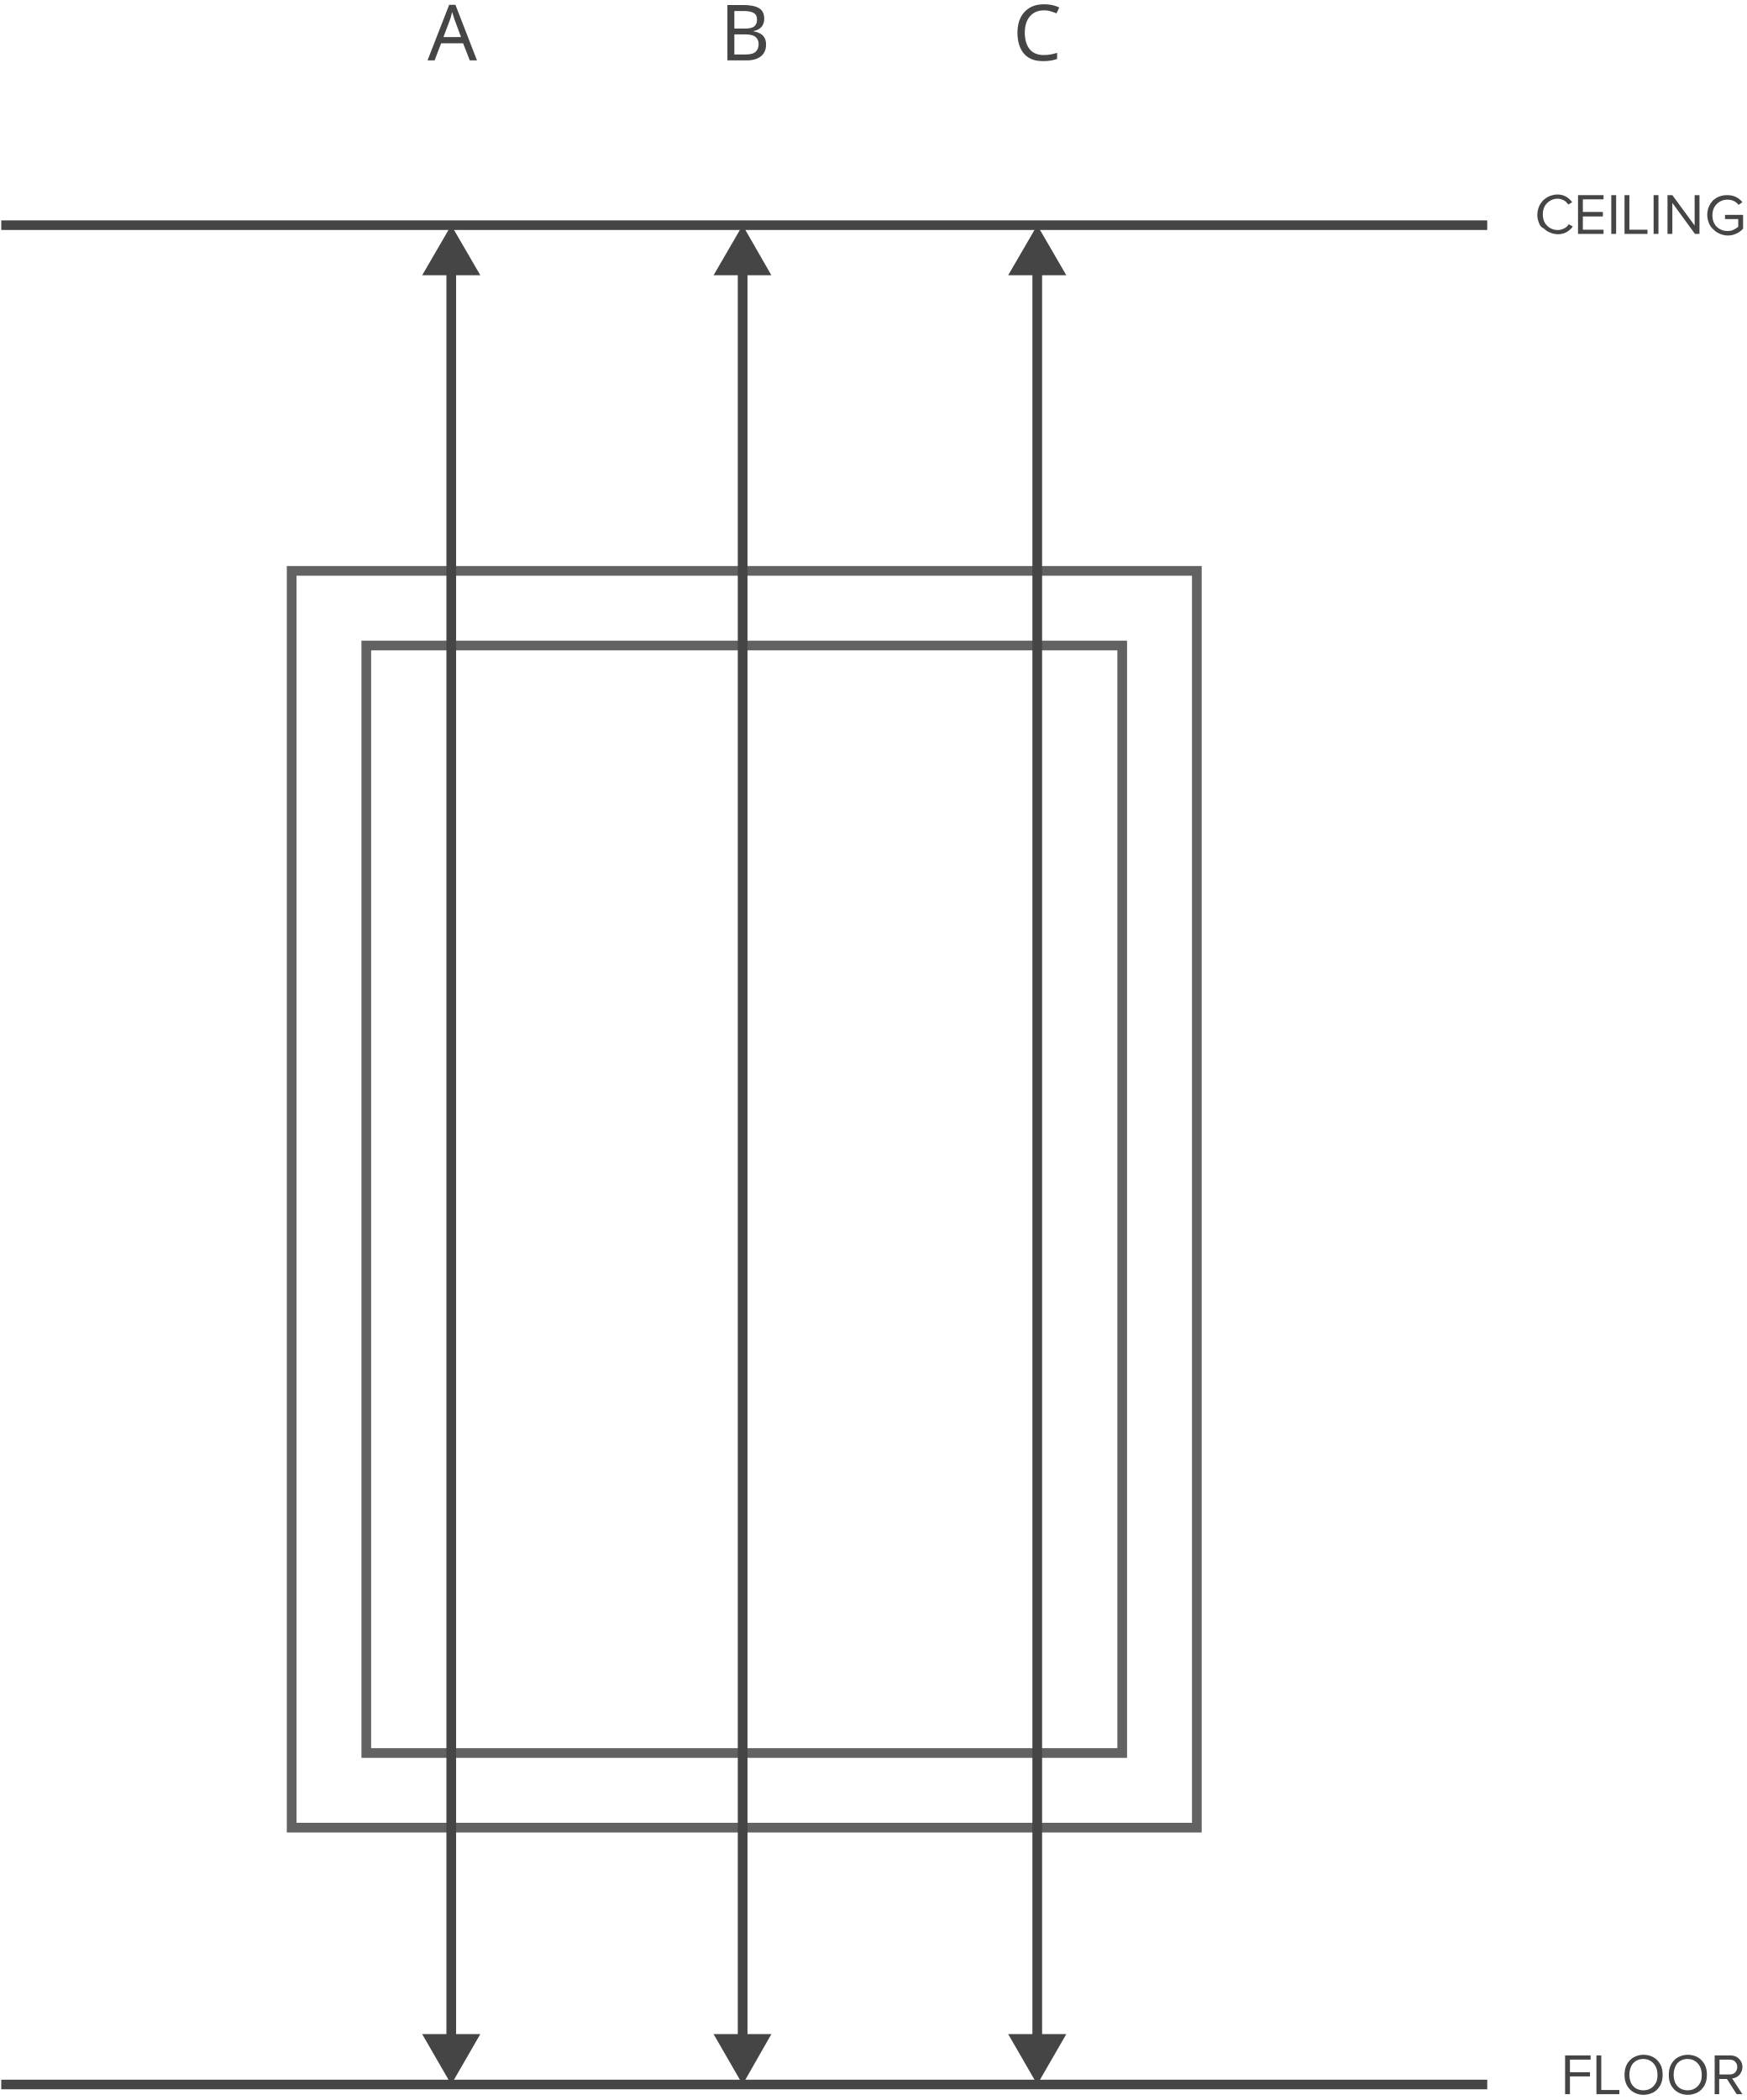
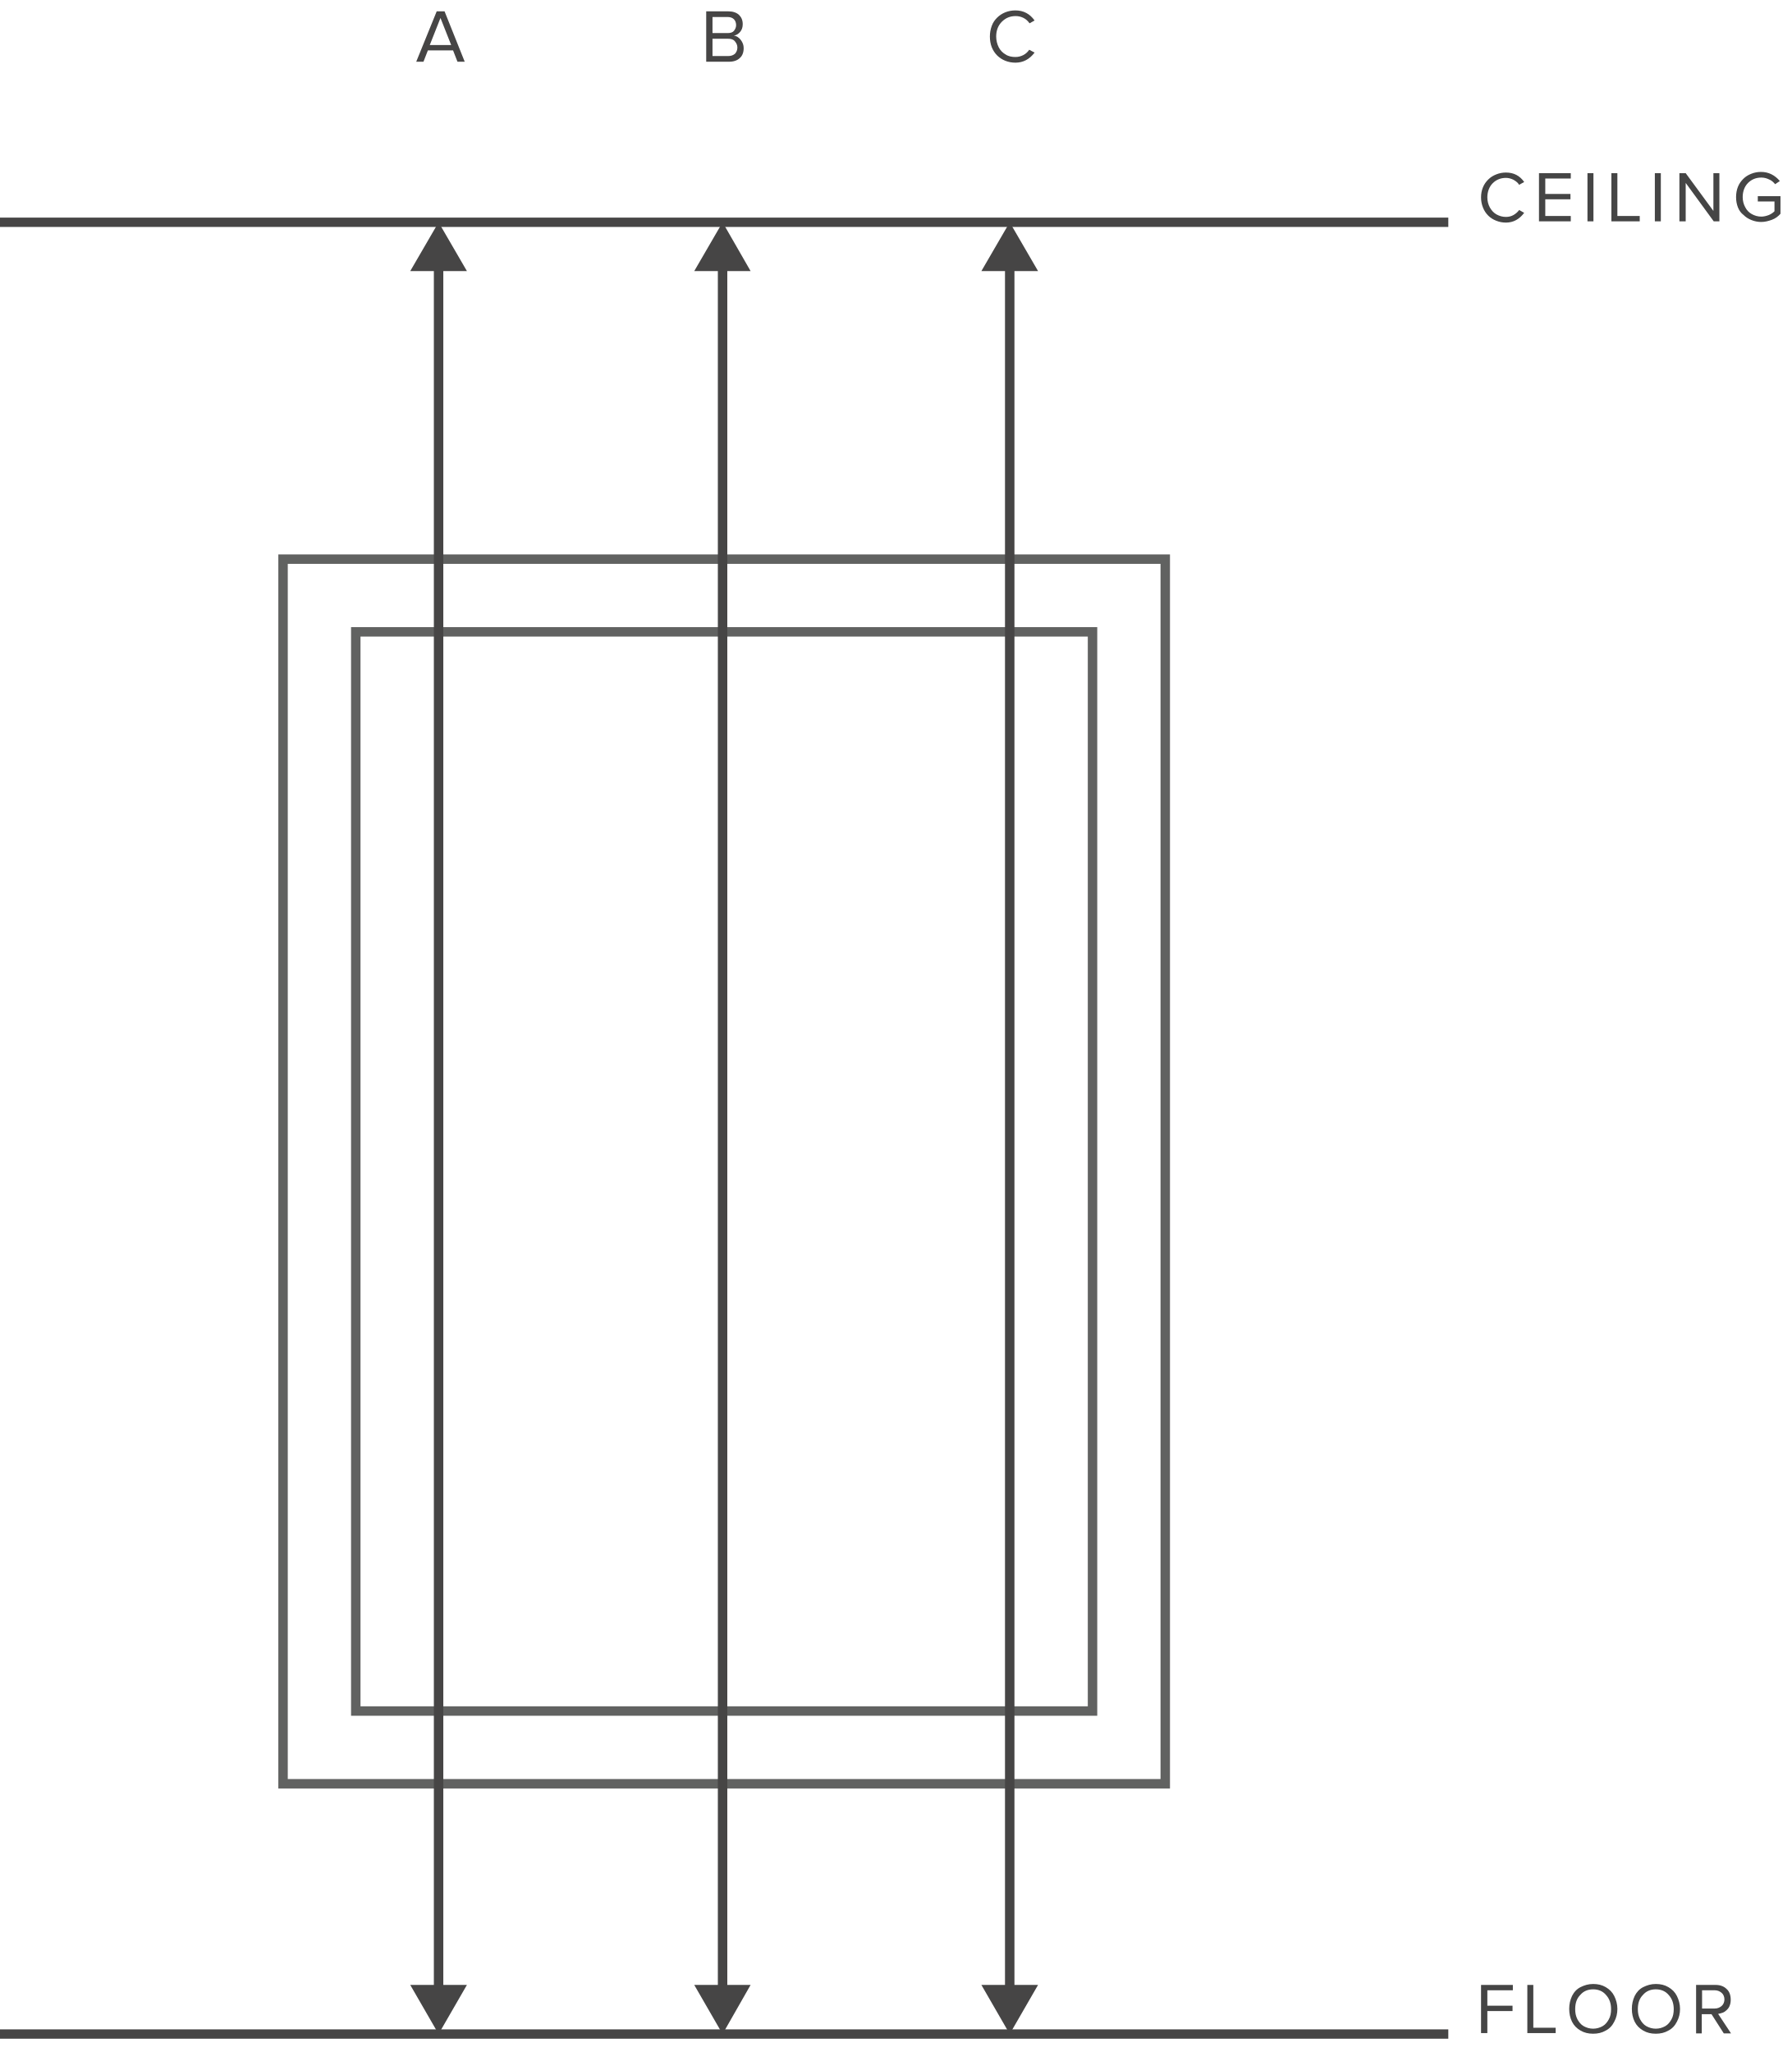
- <svg xmlns="http://www.w3.org/2000/svg" version="1.1" id="Layer_1" x="0px" y="0px" width="203px" height="244px" viewBox="0 0 540 650" enable-background="new 0 0 540 650" xml:space="preserve">
+ <svg xmlns="http://www.w3.org/2000/svg" version="1.1" id="Layer_1" x="0px" y="0px" width="213px" height="244px" viewBox="0 0 569 650" enable-background="new 0 0 569 650" xml:space="preserve">
+   <defs>
+     <style>
+ 			@font-face {
+ 			font-family: "proximanova-nova";
+ 
+ 			src: url('https://doopsalta2.com/Fonts/proxima-nova-three.woff2') format('woff2'),
+ 				url('https://doopsalta2.com/Fonts/proxima-nova-three.woff') format('woff'),
+ 				url('https://doopsalta2.com/Fonts/proxima-nova-three.otf') format('opentype');
+ 			font-style: normal;
+ 			}
+ 		</style>
+   </defs>
  <line fill="none" stroke="#464545" stroke-width="2.968" x1="0" y1="645.2" x2="460" y2="645.2" />
  <g>
-     <path fill="#464545" d="M484.1,648.2v-12h7.9v1.3h-6.4v3.9h6.2v1.3h-6.2v5.5H484.1z" />
-     <path fill="#464545" d="M493.8,648.2v-12h1.5v10.7h5.6v1.3H493.8z" />
-     <path fill="#464545" d="M503.2,645.4c-0.5-0.9-0.7-2-0.7-3.2s0.2-2.2,0.7-3.2c0.5-0.9,1.2-1.7,2.1-2.2s1.9-0.8,3.1-0.8   c1.2,0,2.2,0.3,3.1,0.8c0.9,0.5,1.6,1.3,2.1,2.2c0.5,0.9,0.7,2,0.7,3.2s-0.2,2.2-0.7,3.2c-0.5,0.9-1.2,1.7-2.1,2.2   c-0.9,0.5-2,0.8-3.1,0.8c-1.2,0-2.2-0.3-3.1-0.8C504.4,647.1,503.7,646.3,503.2,645.4z M504,642.2c0,0.9,0.2,1.8,0.5,2.5   s0.9,1.3,1.5,1.7c0.7,0.4,1.5,0.6,2.3,0.6c0.9,0,1.7-0.2,2.3-0.6c0.7-0.4,1.2-1,1.6-1.7c0.4-0.7,0.5-1.6,0.5-2.5   c0-1.4-0.4-2.6-1.2-3.5c-0.8-0.9-1.9-1.4-3.2-1.4c-1.3,0-2.4,0.5-3.2,1.4C504.4,639.6,504,640.8,504,642.2z" />
-     <path fill="#464545" d="M516.9,645.4c-0.5-0.9-0.7-2-0.7-3.2s0.2-2.2,0.7-3.2c0.5-0.9,1.2-1.7,2.1-2.2s1.9-0.8,3.1-0.8   c1.2,0,2.2,0.3,3.1,0.8s1.6,1.3,2.1,2.2c0.5,0.9,0.7,2,0.7,3.2s-0.2,2.2-0.7,3.2c-0.5,0.9-1.2,1.7-2.1,2.2c-0.9,0.5-2,0.8-3.1,0.8   c-1.2,0-2.2-0.3-3.1-0.8C518.1,647.1,517.4,646.3,516.9,645.4z M517.7,642.2c0,0.9,0.2,1.8,0.5,2.5s0.9,1.3,1.5,1.7   c0.7,0.4,1.5,0.6,2.3,0.6c0.9,0,1.7-0.2,2.3-0.6c0.7-0.4,1.2-1,1.6-1.7c0.4-0.7,0.5-1.6,0.5-2.5c0-1.4-0.4-2.6-1.2-3.5   c-0.8-0.9-1.9-1.4-3.2-1.4c-1.3,0-2.4,0.5-3.2,1.4C518.1,639.6,517.7,640.8,517.7,642.2z" />
-     <path fill="#464545" d="M530.4,648.2v-12h4.8c1.1,0,2,0.3,2.7,1c0.7,0.7,1.1,1.5,1.1,2.6c0,0.5-0.1,1-0.3,1.4   c-0.2,0.4-0.4,0.8-0.7,1.1s-0.6,0.5-1,0.7c-0.4,0.2-0.8,0.3-1.2,0.3l3.2,4.9h-1.8l-3-4.7h-2.4v4.7H530.4z M531.9,642.1h3.1   c0.7,0,1.3-0.2,1.7-0.6s0.7-1,0.7-1.7s-0.2-1.2-0.7-1.7c-0.4-0.4-1-0.6-1.7-0.6h-3.1V642.1z" />
-   </g>
-   <g>
-     <text transform="matrix(1 0 0 1 131.9525 18.692)" fill="#464545" font-family="'ProximaNova-Regular'" font-size="24">A</text>
-     <text transform="matrix(1 0 0 1 222.4534 18.692)" fill="#464545" font-family="'ProximaNova-Regular'" font-size="24">B</text>
-     <text transform="matrix(1 0 0 1 313.097 18.692)" fill="#464545" font-family="'ProximaNova-Regular'" font-size="24">C</text>
+     <g>
+       <path fill="#464545" d="M132.2,18.7l6.5-16h2.5l6.4,16h-2.3l-1.4-3.6h-8l-1.4,3.6H132.2z M136.5,13.4h6.8l-3.4-8.6L136.5,13.4z" />
+     </g>
+     <g>
+       <path fill="#464545" d="M224.3,18.7v-16h7.1c1.4,0,2.5,0.4,3.3,1.1c0.8,0.8,1.2,1.7,1.2,3c0,1-0.3,1.8-0.8,2.4s-1.2,1.1-2,1.2    c0.8,0.1,1.6,0.6,2.2,1.4c0.6,0.8,0.9,1.6,0.9,2.6c0,1.3-0.4,2.4-1.2,3.1c-0.8,0.8-2,1.2-3.4,1.2H224.3z M226.3,9.6h4.8    c0.9,0,1.6-0.2,2-0.7s0.7-1.1,0.7-1.8s-0.2-1.4-0.7-1.9s-1.2-0.7-2-0.7h-4.8V9.6z M226.3,16.9h4.9c0.9,0,1.6-0.2,2.2-0.7    c0.5-0.5,0.8-1.2,0.8-2s-0.3-1.4-0.8-2s-1.2-0.8-2.2-0.8h-4.9V16.9z" />
+     </g>
+     <g>
+       <path fill="#464545" d="M315,14.1c-0.4-1-0.6-2.2-0.6-3.4s0.2-2.3,0.6-3.4s1-1.9,1.7-2.6s1.6-1.3,2.6-1.7s2.1-0.6,3.2-0.6    c2.6,0,4.6,1.1,6.1,3.2L327,6.5c-0.5-0.7-1.1-1.3-1.9-1.7s-1.6-0.6-2.5-0.6c-1.8,0-3.2,0.6-4.4,1.8s-1.8,2.8-1.8,4.7    c0,1.2,0.3,2.4,0.8,3.4s1.3,1.8,2.2,2.3c0.9,0.6,2,0.8,3.1,0.8c0.9,0,1.7-0.2,2.5-0.6s1.4-1,1.9-1.7l1.7,0.9    c-1.6,2.1-3.6,3.2-6.1,3.2c-1.1,0-2.2-0.2-3.2-0.6s-1.9-1-2.6-1.7C316,16,315.4,15.1,315,14.1z" />
+     </g>
    <g>
      <rect x="89.9" y="176.7" fill="none" stroke="#616261" stroke-width="3" stroke-miterlimit="10" width="280.2" height="389" />
      <rect x="113" y="199.8" fill="none" stroke="#616261" stroke-width="3" stroke-miterlimit="10" width="234" height="342.8" />
    </g>
    <g>
      <g>
        <g>
          <line fill="none" stroke="#464545" stroke-width="3" x1="320.7" y1="82.6" x2="320.7" y2="632.3" />
          <g>
            <polygon fill="#464545" points="311.7,85.2 320.7,69.7 329.7,85.2      " />
          </g>
          <g>
            <polygon fill="#464545" points="311.7,629.6 320.7,645.2 329.7,629.6      " />
          </g>
        </g>
      </g>
      <g>
        <g>
          <line fill="none" stroke="#464545" stroke-width="3" x1="229.5" y1="82.6" x2="229.5" y2="632.3" />
          <g>
            <polygon fill="#464545" points="220.5,85.2 229.5,69.7 238.4,85.2      " />
          </g>
          <g>
            <polygon fill="#464545" points="220.5,629.6 229.5,645.2 238.4,629.6      " />
          </g>
        </g>
      </g>
      <g>
        <g>
          <line fill="none" stroke="#464545" stroke-width="3" x1="139.3" y1="82.6" x2="139.3" y2="632.3" />
          <g>
            <polygon fill="#464545" points="130.3,85.2 139.3,69.7 148.3,85.2      " />
          </g>
          <g>
            <polygon fill="#464545" points="130.3,629.6 139.3,645.2 148.3,629.6      " />
          </g>
        </g>
      </g>
    </g>
  </g>
  <line fill="none" stroke="#464545" stroke-width="2.968" x1="0" y1="69.7" x2="460" y2="69.7" />
  <g>
-     <path fill="#464545" d="M476,69c-0.3-0.8-0.5-1.6-0.5-2.5s0.2-1.7,0.5-2.5c0.3-0.8,0.8-1.4,1.3-2c0.6-0.5,1.2-1,2-1.3   c0.8-0.3,1.6-0.5,2.4-0.5c1.9,0,3.4,0.8,4.6,2.4l-1.2,0.7c-0.4-0.5-0.8-1-1.4-1.3s-1.2-0.5-1.9-0.5c-1.3,0-2.4,0.5-3.3,1.4   c-0.9,0.9-1.3,2.1-1.3,3.5c0,0.9,0.2,1.8,0.6,2.5c0.4,0.7,1,1.3,1.7,1.7c0.7,0.4,1.5,0.6,2.4,0.6c0.7,0,1.3-0.2,1.9-0.5   c0.6-0.3,1.1-0.7,1.4-1.3l1.3,0.7c-1.2,1.6-2.7,2.4-4.6,2.4c-0.9,0-1.7-0.2-2.4-0.5c-0.8-0.3-1.4-0.7-2-1.3   C476.7,70.4,476.3,69.8,476,69z" />
-     <path fill="#464545" d="M488.1,72.4v-12h7.9v1.3h-6.4v3.9h6.2V67h-6.2v4.1h6.4v1.3H488.1z" />
-     <path fill="#464545" d="M498.4,72.4v-12h1.5v12H498.4z" />
-     <path fill="#464545" d="M502.5,72.4v-12h1.5v10.7h5.6v1.3H502.5z" />
-     <path fill="#464545" d="M511.5,72.4v-12h1.5v12H511.5z" />
-     <path fill="#464545" d="M515.8,72.4v-12h1.5l6.9,9.4v-9.4h1.5v12h-1.4l-7-9.6v9.6H515.8z" />
-     <path fill="#464545" d="M528.6,69c-0.3-0.8-0.5-1.6-0.5-2.5c0-0.9,0.2-1.8,0.5-2.5c0.3-0.8,0.8-1.4,1.3-2c0.6-0.5,1.2-0.9,2-1.2   c0.8-0.3,1.6-0.4,2.4-0.4c1.9,0,3.5,0.7,4.7,2.2l-1.2,0.8c-0.4-0.5-0.9-0.9-1.5-1.2c-0.6-0.3-1.3-0.4-2-0.4c-1.3,0-2.4,0.5-3.3,1.4   c-0.9,0.9-1.3,2.1-1.3,3.5c0,0.9,0.2,1.8,0.6,2.5c0.4,0.8,1,1.3,1.7,1.7c0.7,0.4,1.5,0.6,2.4,0.6c0.7,0,1.3-0.1,1.9-0.4   c0.6-0.3,1-0.6,1.4-0.9v-2.4h-4.1v-1.3h5.6v4.3c-0.6,0.6-1.3,1.2-2.1,1.5c-0.8,0.4-1.7,0.6-2.6,0.6c-0.8,0-1.7-0.2-2.4-0.5   c-0.8-0.3-1.4-0.7-2-1.3C529.3,70.4,528.9,69.8,528.6,69z" />
+     <g>
+       <path fill="#454545" d="M471,65c-0.4-1-0.6-2.1-0.6-3.2c0-1.2,0.2-2.2,0.6-3.2c0.4-1,1-1.8,1.7-2.5c0.7-0.7,1.5-1.2,2.5-1.6    c1-0.4,2-0.6,3.1-0.6c2.5,0,4.4,1,5.8,3l-1.6,0.9c-0.4-0.7-1.1-1.2-1.8-1.6c-0.8-0.4-1.6-0.6-2.4-0.6c-1.7,0-3.1,0.6-4.2,1.7    s-1.7,2.7-1.7,4.5c0,1.2,0.3,2.3,0.8,3.2s1.2,1.7,2.1,2.2c0.9,0.5,1.9,0.8,3,0.8c0.9,0,1.7-0.2,2.4-0.6s1.4-1,1.8-1.6l1.6,0.9    c-1.5,2-3.4,3.1-5.8,3.1c-1.1,0-2.1-0.2-3.1-0.6c-1-0.4-1.8-0.9-2.5-1.6C471.9,66.8,471.4,66,471,65z" />
+       <path fill="#454545" d="M488.8,69.4V54.1h10.1v1.7h-8.1v4.9h8v1.7h-8v5.3h8.1v1.7H488.8z" />
+       <path fill="#454545" d="M504.2,69.4V54.1h1.9v15.3H504.2z" />
+       <path fill="#454545" d="M511.8,69.4V54.1h1.9v13.6h7.1v1.7H511.8z" />
+       <path fill="#454545" d="M525.6,69.4V54.1h1.9v15.3H525.6z" />
+       <path fill="#454545" d="M533.4,69.4V54.1h2l8.8,12v-12h1.9v15.3h-1.8l-8.9-12.2v12.2H533.4z" />
+       <path fill="#454545" d="M552,65c-0.4-1-0.6-2.1-0.6-3.3s0.2-2.3,0.6-3.3s1-1.8,1.7-2.5c0.7-0.7,1.5-1.2,2.5-1.6    c1-0.4,2-0.6,3.1-0.6c2.4,0,4.4,1,6,2.9l-1.5,1c-0.5-0.6-1.1-1.2-1.9-1.5c-0.8-0.4-1.6-0.6-2.5-0.6c-1.7,0-3.1,0.6-4.2,1.7    s-1.7,2.7-1.7,4.5c0,1.2,0.3,2.3,0.8,3.2c0.5,1,1.2,1.7,2.1,2.2c0.9,0.5,1.9,0.8,3,0.8c0.8,0,1.6-0.2,2.4-0.5    c0.7-0.3,1.3-0.7,1.8-1.2v-3.1h-5.3v-1.7h7.2V67c-0.7,0.8-1.6,1.5-2.7,1.9s-2.2,0.7-3.4,0.7c-1.1,0-2.1-0.2-3.1-0.6    c-1-0.4-1.8-0.9-2.5-1.6C553,66.8,552.4,66,552,65z" />
+     </g>
+   </g>
+   <g>
+     <g>
+       <path fill="#454545" d="M470.4,644.9v-15.3h10.1v1.7h-8.1v4.9h8v1.7h-8v7H470.4z" />
+       <path fill="#454545" d="M485.1,644.9v-15.3h1.9v13.6h7.1v1.7H485.1z" />
+       <path fill="#454545" d="M499.3,641.3c-0.6-1.2-0.9-2.6-0.9-4.1s0.3-2.8,0.9-4.1c0.6-1.2,1.5-2.2,2.7-2.8s2.5-1,4-1    c1.5,0,2.8,0.3,4,1c1.2,0.7,2.1,1.6,2.7,2.8c0.6,1.2,1,2.6,1,4.1s-0.3,2.8-1,4.1c-0.6,1.2-1.5,2.2-2.7,2.8c-1.2,0.7-2.5,1-4,1    c-1.5,0-2.8-0.3-4-1S499.9,642.5,499.3,641.3z M500.3,637.3c0,1.2,0.2,2.2,0.7,3.2c0.5,0.9,1.1,1.7,2,2.2c0.9,0.5,1.9,0.8,3,0.8    s2.1-0.3,3-0.8c0.9-0.5,1.5-1.3,2-2.2s0.7-2,0.7-3.2c0-1.8-0.5-3.3-1.6-4.5c-1-1.2-2.4-1.8-4.1-1.8c-1.7,0-3.1,0.6-4.1,1.8    C500.8,633.9,500.3,635.4,500.3,637.3z" />
+       <path fill="#454545" d="M519.2,641.3c-0.6-1.2-0.9-2.6-0.9-4.1s0.3-2.8,0.9-4.1c0.6-1.2,1.5-2.2,2.7-2.8s2.5-1,4-1    c1.5,0,2.8,0.3,4,1c1.2,0.7,2.1,1.6,2.7,2.8c0.6,1.2,1,2.6,1,4.1s-0.3,2.8-1,4.1c-0.6,1.2-1.5,2.2-2.7,2.8c-1.2,0.7-2.5,1-4,1    c-1.5,0-2.8-0.3-4-1S519.8,642.5,519.2,641.3z M520.2,637.3c0,1.2,0.2,2.2,0.7,3.2c0.5,0.9,1.1,1.7,2,2.2c0.9,0.5,1.9,0.8,3,0.8    s2.1-0.3,3-0.8c0.9-0.5,1.5-1.3,2-2.2s0.7-2,0.7-3.2c0-1.8-0.5-3.3-1.6-4.5c-1-1.2-2.4-1.8-4.1-1.8c-1.7,0-3.1,0.6-4.1,1.8    C520.7,633.9,520.2,635.4,520.2,637.3z" />
+       <path fill="#454545" d="M538.7,644.9v-15.3h6.2c1.4,0,2.6,0.4,3.5,1.3c0.9,0.8,1.3,2,1.3,3.4c0,0.7-0.1,1.3-0.3,1.8    c-0.2,0.6-0.5,1-0.9,1.4c-0.4,0.4-0.8,0.7-1.3,0.9s-1,0.3-1.5,0.4l4.1,6.2h-2.3l-3.9-6.1h-3.1v6.1H538.7z M540.6,637.1h4    c0.9,0,1.6-0.3,2.2-0.8c0.6-0.5,0.9-1.3,0.9-2.1s-0.3-1.6-0.9-2.1c-0.6-0.5-1.3-0.8-2.2-0.8h-4V637.1z" />
+     </g>
  </g>
</svg>
